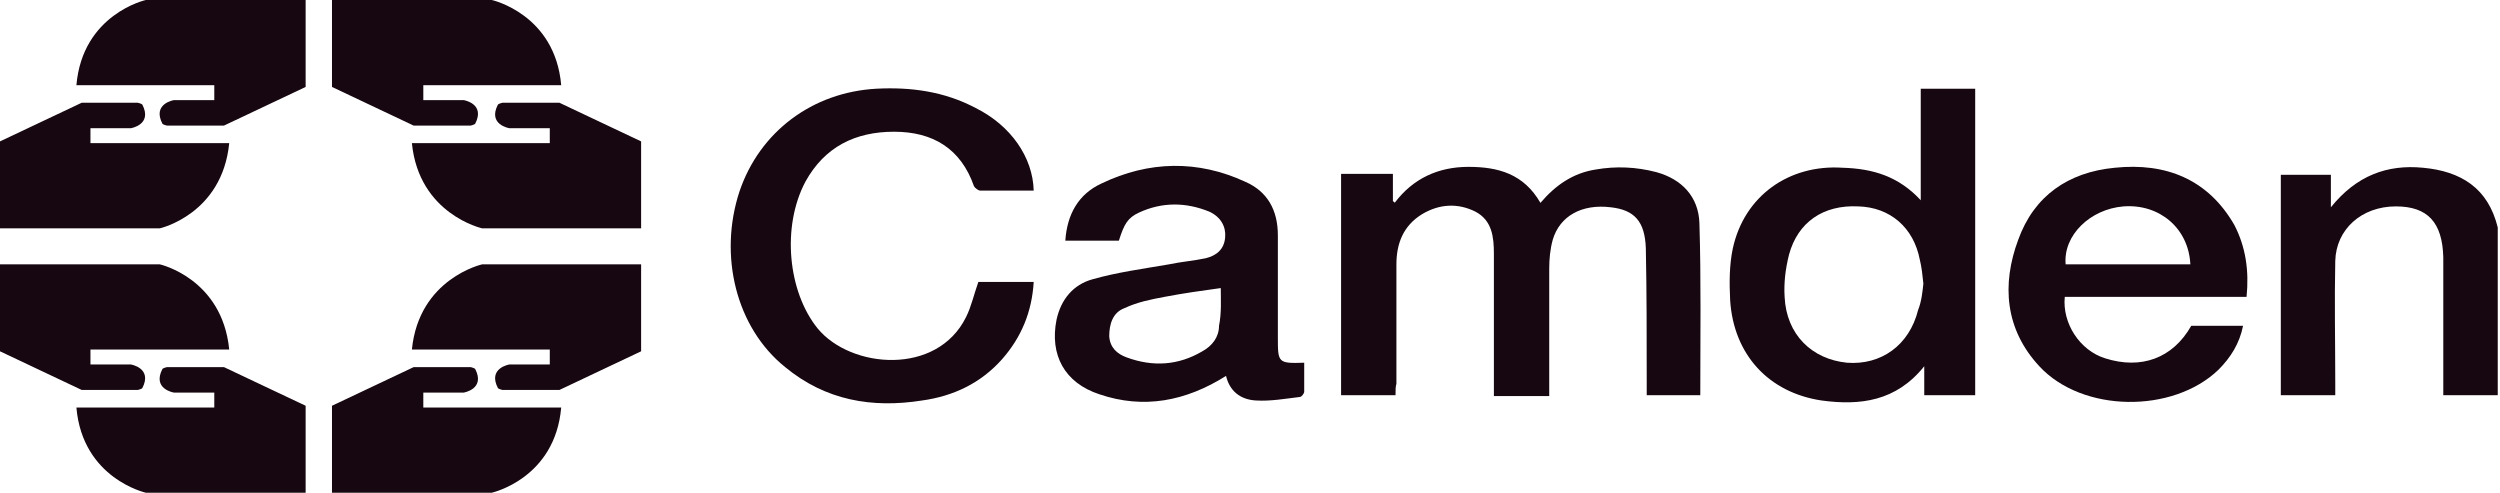
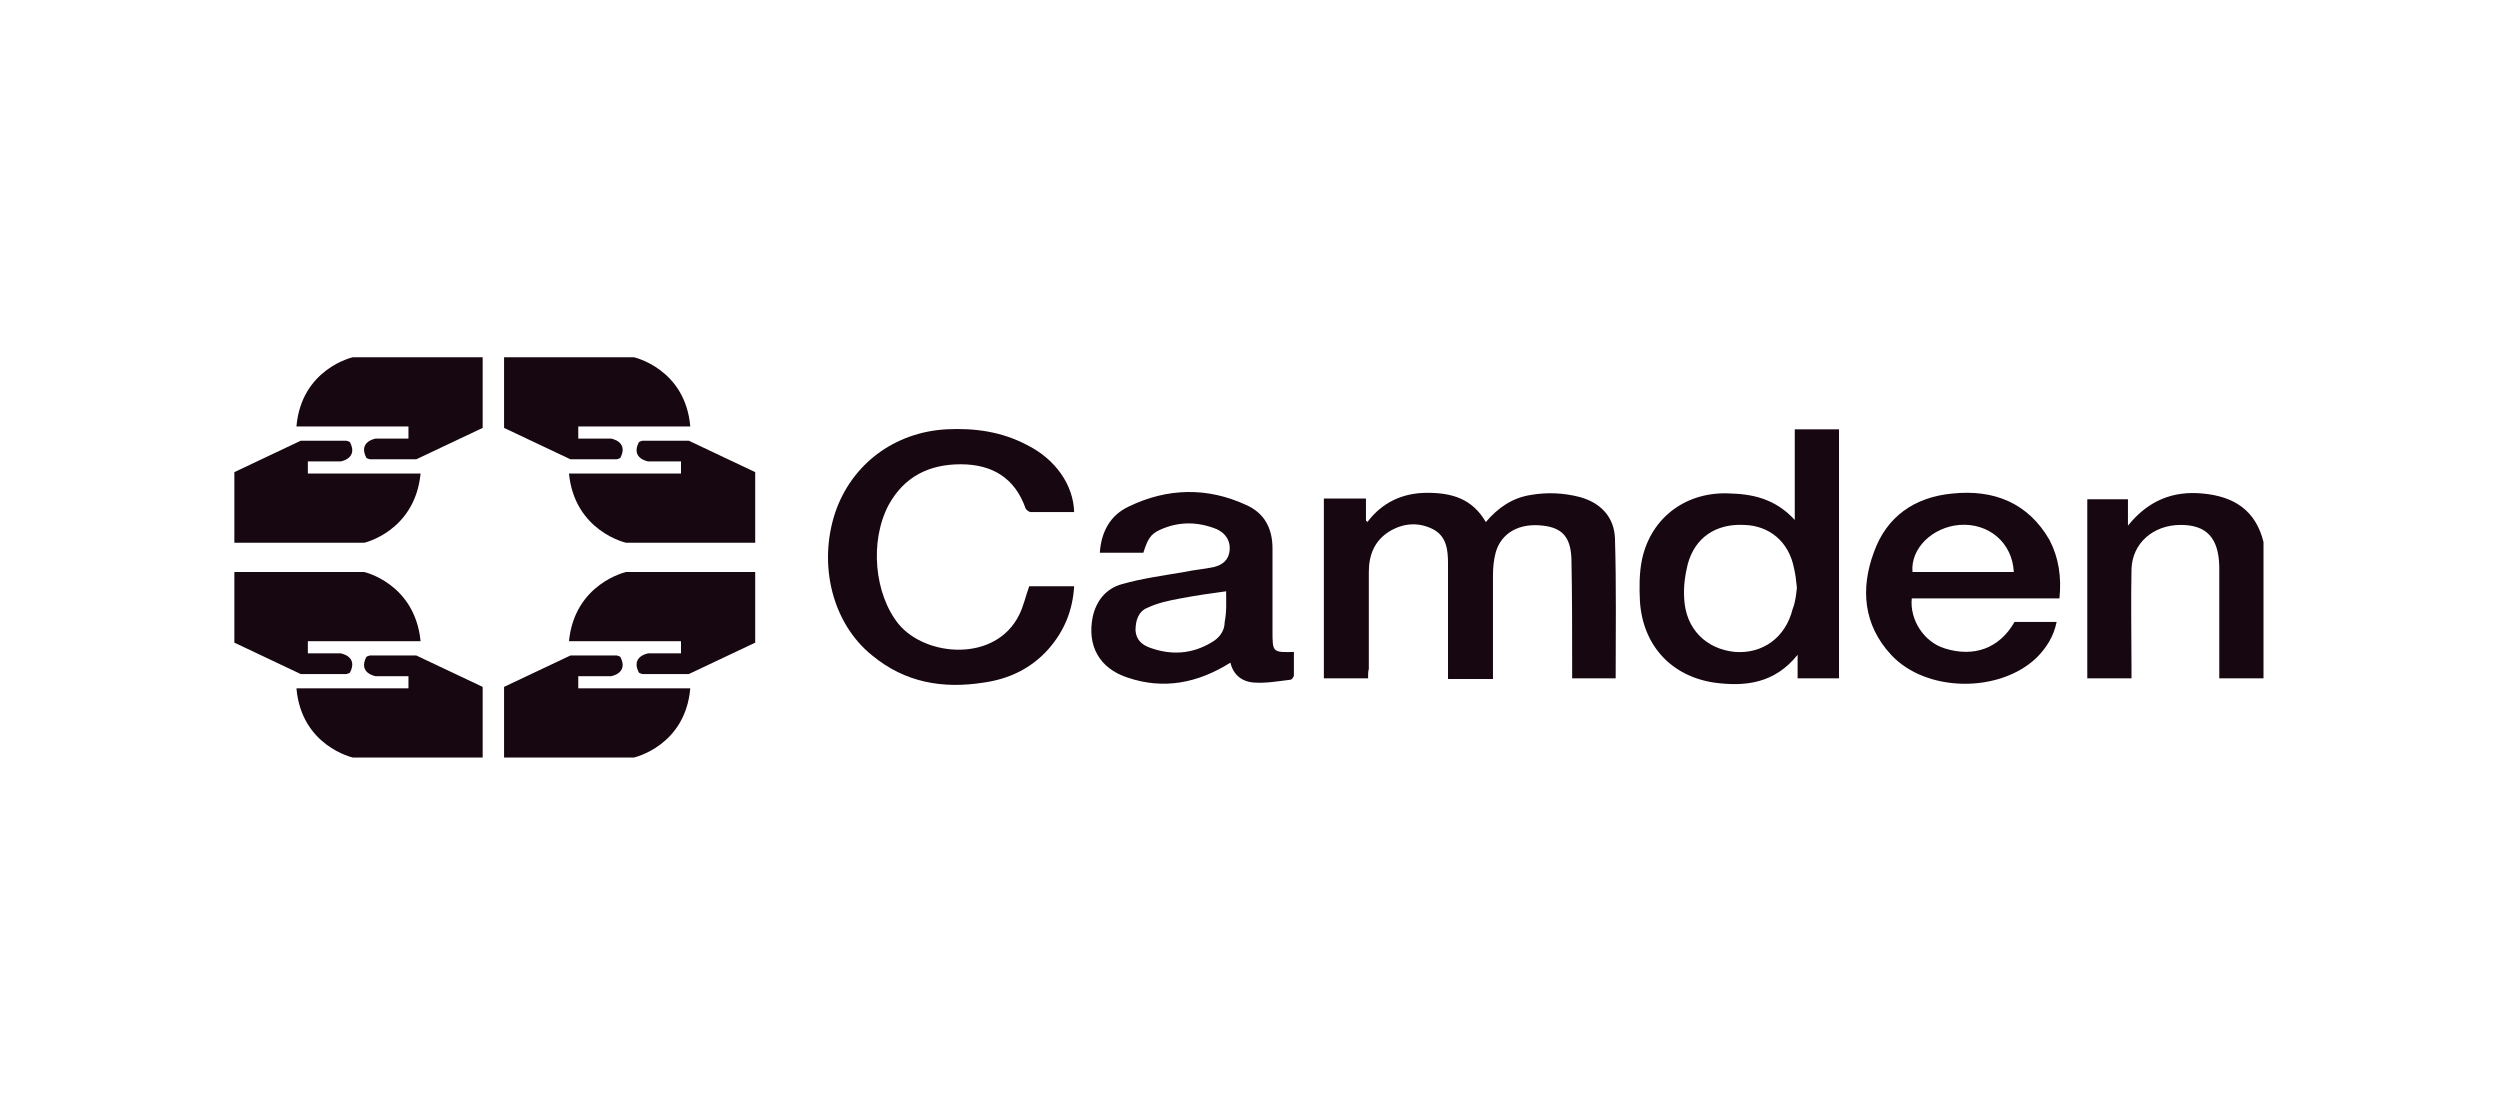
- <svg xmlns="http://www.w3.org/2000/svg" width="208" height="41" viewBox="0 0 208 41" fill="none">
-   <path d="M207.812 32.882C206.351 32.882 204.816 32.882 203.282 32.882C203.282 32.516 203.282 32.224 203.282 31.932C203.282 28.717 203.282 25.428 203.282 22.213C203.282 21.921 203.282 21.702 203.282 21.41C203.209 18.487 201.966 17.172 199.336 17.172C196.486 17.172 194.367 19.071 194.294 21.702C194.221 25.063 194.294 28.497 194.294 31.859C194.294 32.151 194.294 32.516 194.294 32.882C192.76 32.882 191.298 32.882 189.764 32.882C189.764 26.817 189.764 20.679 189.764 14.541C191.152 14.541 192.54 14.541 193.929 14.541C193.929 15.345 193.929 16.149 193.929 17.245C196.048 14.614 198.605 13.664 201.601 13.957C204.743 14.249 207.008 15.637 207.812 18.925C207.812 23.529 207.812 28.205 207.812 32.882Z" fill="#170710" />
-   <path d="M116.108 32.882C114.501 32.882 113.04 32.882 111.578 32.882C111.578 26.744 111.578 20.679 111.578 14.468C112.966 14.468 114.355 14.468 115.889 14.468C115.889 15.199 115.889 16.002 115.889 16.733C115.962 16.806 116.035 16.806 116.035 16.879C117.57 14.833 119.689 13.883 122.173 13.883C124.658 13.883 126.777 14.468 128.165 16.879C129.407 15.418 130.869 14.395 132.769 14.103C134.449 13.81 136.13 13.883 137.81 14.322C139.929 14.906 141.318 16.368 141.391 18.56C141.537 23.309 141.464 28.059 141.464 32.882C140.076 32.882 138.614 32.882 137.007 32.882C137.007 32.516 137.007 32.151 137.007 31.786C137.007 28.059 137.007 24.332 136.934 20.679C136.861 18.414 135.984 17.464 134.011 17.245C131.599 16.952 129.773 17.975 129.188 19.948C128.969 20.752 128.896 21.556 128.896 22.36C128.896 25.867 128.896 29.374 128.896 32.955C127.361 32.955 125.9 32.955 124.292 32.955C124.292 32.663 124.292 32.37 124.292 32.005C124.292 28.351 124.292 24.771 124.292 21.117C124.292 19.729 124.146 18.341 122.758 17.61C121.296 16.879 119.762 16.952 118.301 17.829C116.766 18.779 116.182 20.241 116.182 21.994C116.182 25.282 116.182 28.57 116.182 31.932C116.108 32.151 116.108 32.443 116.108 32.882Z" fill="#170710" />
-   <path d="M86.004 15.856C84.542 15.856 83.008 15.856 81.546 15.856C81.4 15.856 81.108 15.637 81.035 15.491C79.939 12.349 77.601 10.96 74.386 10.96C71.171 10.96 68.613 12.203 67.005 15.126C65.032 18.852 65.544 24.259 68.028 27.328C70.805 30.689 77.966 31.274 80.377 26.378C80.816 25.502 81.035 24.479 81.4 23.456C82.862 23.456 84.396 23.456 86.004 23.456C85.858 25.94 84.981 28.059 83.373 29.886C81.62 31.859 79.354 32.955 76.724 33.32C72.559 33.978 68.686 33.32 65.325 30.543C61.233 27.255 59.772 21.263 61.525 15.929C63.206 10.96 67.59 7.672 72.924 7.38C75.774 7.234 78.551 7.599 81.181 8.988C84.104 10.449 85.931 13.08 86.004 15.856Z" fill="#170710" />
-   <path d="M159.806 16.66C159.806 13.445 159.806 10.449 159.806 7.38C161.34 7.38 162.801 7.38 164.336 7.38C164.336 15.856 164.336 24.332 164.336 32.882C162.948 32.882 161.632 32.882 160.098 32.882C160.098 32.151 160.098 31.42 160.098 30.47C157.76 33.393 154.764 33.758 151.549 33.32C147.164 32.663 144.242 29.52 143.949 24.99C143.876 23.529 143.876 22.067 144.168 20.679C145.118 16.295 148.845 13.664 153.302 13.956C155.86 14.03 157.979 14.687 159.806 16.66ZM160.025 23.602C159.952 22.871 159.879 22.213 159.733 21.629C159.221 18.925 157.248 17.245 154.618 17.172C151.695 17.025 149.576 18.487 148.845 21.19C148.553 22.36 148.407 23.529 148.48 24.698C148.626 27.84 150.745 29.886 153.668 30.178C156.517 30.397 158.856 28.717 159.586 25.794C159.879 25.063 159.952 24.259 160.025 23.602Z" fill="#170710" />
-   <path d="M102.007 31.274C98.645 33.393 95.138 34.051 91.484 32.809C88.562 31.859 87.32 29.52 87.904 26.598C88.269 24.917 89.292 23.675 90.9 23.236C92.946 22.652 95.138 22.36 97.257 21.994C98.28 21.775 99.303 21.702 100.326 21.483C101.203 21.264 101.861 20.752 101.934 19.729C102.007 18.852 101.568 18.049 100.618 17.61C98.645 16.806 96.672 16.806 94.773 17.683C93.823 18.122 93.531 18.633 93.092 20.021C91.631 20.021 90.169 20.021 88.635 20.021C88.781 17.829 89.731 16.149 91.631 15.272C95.576 13.372 99.668 13.299 103.614 15.126C105.441 15.929 106.318 17.464 106.318 19.583C106.318 22.433 106.318 25.282 106.318 28.059C106.318 30.178 106.318 30.251 108.51 30.178C108.51 30.982 108.51 31.786 108.51 32.59C108.51 32.736 108.291 33.028 108.145 33.028C106.902 33.174 105.733 33.393 104.491 33.32C103.176 33.247 102.299 32.516 102.007 31.274ZM101.568 23.967C99.961 24.186 98.426 24.406 96.892 24.698C95.723 24.917 94.627 25.136 93.531 25.648C92.581 26.013 92.288 26.963 92.288 27.986C92.361 28.936 92.946 29.448 93.75 29.74C95.942 30.544 98.061 30.397 100.034 29.228C100.838 28.79 101.422 28.059 101.422 27.109C101.641 26.013 101.568 24.917 101.568 23.967Z" fill="#170710" />
-   <path d="M186.914 24.698C184.357 24.698 181.872 24.698 179.315 24.698C176.831 24.698 174.273 24.698 171.789 24.698C171.57 26.89 173.031 29.155 175.15 29.813C178.146 30.763 180.776 29.813 182.311 27.109C183.699 27.109 185.088 27.109 186.622 27.109C186.33 28.57 185.599 29.74 184.576 30.763C180.776 34.416 173.25 34.343 169.67 30.47C166.82 27.401 166.528 23.675 167.916 19.948C169.231 16.295 172.081 14.322 175.954 13.956C180.192 13.518 183.699 14.906 185.891 18.706C186.841 20.533 187.134 22.506 186.914 24.698ZM182.238 21.994C182.092 18.998 179.68 16.952 176.684 17.172C173.908 17.391 171.643 19.583 171.862 21.994C175.296 21.994 178.73 21.994 182.238 21.994Z" fill="#170710" />
-   <path fill-rule="evenodd" clip-rule="evenodd" d="M46.692 33.905H35.22V32.663H38.581C38.581 32.663 40.408 32.37 39.531 30.69C39.458 30.617 39.166 30.544 39.166 30.544H34.416L27.621 33.759V40.993H40.919C40.919 40.993 46.181 39.824 46.692 33.905Z" fill="#170710" />
-   <path fill-rule="evenodd" clip-rule="evenodd" d="M6.357 33.905H17.829V32.663H14.468C14.468 32.663 12.642 32.37 13.518 30.69C13.591 30.617 13.884 30.544 13.884 30.544H18.633L25.429 33.759V40.993H12.13C12.13 40.993 6.869 39.824 6.357 33.905Z" fill="#170710" />
-   <path fill-rule="evenodd" clip-rule="evenodd" d="M19.071 29.082H7.526V30.324H10.887C10.887 30.324 12.714 30.616 11.837 32.297C11.764 32.37 11.472 32.443 11.472 32.443H6.796L0 29.228V21.994H13.299C13.299 21.994 18.487 23.163 19.071 29.082Z" fill="#170710" />
-   <path fill-rule="evenodd" clip-rule="evenodd" d="M46.692 7.088H35.22V8.33H38.581C38.581 8.33 40.408 8.622 39.531 10.303C39.458 10.376 39.166 10.449 39.166 10.449H34.416L27.621 7.234V0H40.919C40.919 0 46.181 1.169 46.692 7.088Z" fill="#170710" />
-   <path fill-rule="evenodd" clip-rule="evenodd" d="M6.357 7.088H17.829V8.33H14.468C14.468 8.33 12.642 8.622 13.518 10.303C13.591 10.376 13.884 10.449 13.884 10.449H18.633L25.429 7.234V0H12.13C12.13 0 6.869 1.169 6.357 7.088Z" fill="#170710" />
-   <path fill-rule="evenodd" clip-rule="evenodd" d="M19.071 11.91H7.526V10.668H10.887C10.887 10.668 12.714 10.376 11.837 8.695C11.764 8.622 11.472 8.549 11.472 8.549H6.796L0 11.764V18.998H13.299C13.299 18.998 18.487 17.829 19.071 11.91Z" fill="#170710" />
-   <path fill-rule="evenodd" clip-rule="evenodd" d="M34.27 11.91H45.742V10.668H42.381C42.381 10.668 40.554 10.376 41.431 8.695C41.504 8.622 41.796 8.549 41.796 8.549H46.546L53.341 11.764V18.998H40.116C40.116 18.998 34.855 17.829 34.27 11.91Z" fill="#170710" />
-   <path fill-rule="evenodd" clip-rule="evenodd" d="M34.27 29.082H45.742V30.324H42.381C42.381 30.324 40.554 30.616 41.431 32.297C41.504 32.37 41.796 32.443 41.796 32.443H46.546L53.341 29.228V21.994H40.116C40.116 21.994 34.855 23.163 34.27 29.082Z" fill="#170710" />
+ <svg xmlns="http://www.w3.org/2000/svg" width="222" height="99" viewBox="0 0 222 99" fill="none">
+   <path d="M201 60.235C199.733 60.235 198.402 60.235 197.072 60.235C197.072 59.919 197.072 59.665 197.072 59.412C197.072 56.624 197.072 53.773 197.072 50.985C197.072 50.731 197.072 50.541 197.072 50.288C197.008 47.754 195.931 46.613 193.65 46.613C191.179 46.613 189.342 48.261 189.278 50.541C189.215 53.456 189.278 56.434 189.278 59.348C189.278 59.602 189.278 59.919 189.278 60.235C187.948 60.235 186.681 60.235 185.351 60.235C185.351 54.977 185.351 49.654 185.351 44.332C186.554 44.332 187.758 44.332 188.962 44.332C188.962 45.029 188.962 45.726 188.962 46.677C190.799 44.396 193.016 43.572 195.614 43.826C198.338 44.079 200.302 45.283 201 48.134C201 52.125 201 56.18 201 60.235Z" fill="#170710" />
+   <path d="M121.486 60.235C120.093 60.235 118.826 60.235 117.559 60.235C117.559 54.913 117.559 49.654 117.559 44.269C118.762 44.269 119.966 44.269 121.297 44.269C121.297 44.903 121.297 45.599 121.297 46.233C121.36 46.297 121.423 46.297 121.423 46.36C122.754 44.586 124.591 43.762 126.745 43.762C128.9 43.762 130.737 44.269 131.941 46.36C133.018 45.093 134.285 44.206 135.933 43.952C137.389 43.699 138.847 43.762 140.304 44.142C142.141 44.649 143.345 45.916 143.409 47.817C143.535 51.935 143.472 56.053 143.472 60.235C142.269 60.235 141.001 60.235 139.607 60.235C139.607 59.918 139.607 59.602 139.607 59.285C139.607 56.053 139.607 52.822 139.544 49.654C139.481 47.69 138.72 46.867 137.01 46.677C134.918 46.423 133.335 47.31 132.828 49.021C132.638 49.718 132.575 50.415 132.575 51.112C132.575 54.153 132.575 57.194 132.575 60.298C131.244 60.298 129.977 60.298 128.583 60.298C128.583 60.045 128.583 59.792 128.583 59.475C128.583 56.307 128.583 53.203 128.583 50.035C128.583 48.831 128.456 47.627 127.252 46.993C125.985 46.36 124.655 46.423 123.388 47.184C122.057 48.007 121.551 49.274 121.551 50.795C121.551 53.646 121.551 56.497 121.551 59.411C121.486 59.602 121.486 59.855 121.486 60.235Z" fill="#170710" />
+   <path d="M95.384 45.473C94.117 45.473 92.786 45.473 91.519 45.473C91.392 45.473 91.139 45.283 91.076 45.156C90.125 42.432 88.098 41.228 85.31 41.228C82.522 41.228 80.305 42.305 78.911 44.839C77.2 48.071 77.644 52.759 79.798 55.42C82.206 58.334 88.415 58.841 90.505 54.596C90.885 53.836 91.076 52.949 91.392 52.062C92.659 52.062 93.99 52.062 95.384 52.062C95.257 54.216 94.497 56.054 93.103 57.638C91.582 59.348 89.618 60.298 87.337 60.615C83.726 61.185 80.368 60.615 77.454 58.208C73.906 55.357 72.638 50.161 74.159 45.536C75.616 41.228 79.418 38.377 84.043 38.123C86.514 37.997 88.921 38.313 91.202 39.517C93.737 40.784 95.32 43.065 95.384 45.473Z" fill="#170710" />
+   <path d="M159.375 46.17C159.375 43.382 159.375 40.785 159.375 38.123C160.705 38.123 161.972 38.123 163.303 38.123C163.303 45.473 163.303 52.822 163.303 60.235C162.1 60.235 160.958 60.235 159.628 60.235C159.628 59.602 159.628 58.968 159.628 58.145C157.601 60.679 155.003 60.996 152.216 60.615C148.414 60.045 145.88 57.321 145.626 53.393C145.563 52.126 145.563 50.858 145.816 49.655C146.64 45.853 149.871 43.572 153.736 43.826C155.954 43.889 157.791 44.459 159.375 46.17ZM159.565 52.189C159.502 51.555 159.438 50.985 159.312 50.478C158.868 48.134 157.157 46.677 154.877 46.613C152.342 46.487 150.505 47.754 149.871 50.098C149.618 51.112 149.491 52.126 149.555 53.139C149.681 55.864 151.519 57.638 154.053 57.891C156.523 58.081 158.551 56.624 159.184 54.09C159.438 53.456 159.502 52.759 159.565 52.189Z" fill="#170710" />
+   <path d="M109.26 58.841C106.345 60.679 103.304 61.249 100.136 60.172C97.602 59.348 96.525 57.321 97.031 54.786C97.348 53.329 98.235 52.252 99.629 51.872C101.403 51.365 103.304 51.112 105.141 50.795C106.028 50.605 106.915 50.541 107.802 50.351C108.563 50.161 109.133 49.718 109.196 48.831C109.26 48.071 108.879 47.374 108.055 46.993C106.345 46.297 104.634 46.297 102.987 47.057C102.163 47.437 101.91 47.88 101.53 49.084C100.263 49.084 98.996 49.084 97.665 49.084C97.792 47.184 98.615 45.726 100.263 44.966C103.684 43.319 107.232 43.255 110.653 44.839C112.237 45.536 112.998 46.867 112.998 48.704C112.998 51.175 112.998 53.646 112.998 56.054C112.998 57.891 112.998 57.954 114.898 57.891C114.898 58.588 114.898 59.285 114.898 59.982C114.898 60.108 114.708 60.362 114.582 60.362C113.504 60.489 112.49 60.679 111.413 60.615C110.273 60.552 109.513 59.918 109.26 58.841ZM108.879 52.506C107.485 52.696 106.155 52.886 104.824 53.139C103.811 53.329 102.86 53.519 101.91 53.963C101.086 54.28 100.833 55.103 100.833 55.99C100.896 56.814 101.403 57.257 102.1 57.511C104.001 58.208 105.838 58.081 107.549 57.067C108.246 56.687 108.752 56.054 108.752 55.23C108.942 54.28 108.879 53.329 108.879 52.506Z" fill="#170710" />
+   <path d="M182.88 53.139C180.663 53.139 178.508 53.139 176.291 53.139C174.137 53.139 171.919 53.139 169.765 53.139C169.576 55.04 170.842 57.004 172.68 57.574C175.277 58.398 177.558 57.574 178.889 55.23C180.092 55.23 181.297 55.23 182.627 55.23C182.374 56.497 181.74 57.511 180.853 58.398C177.558 61.566 171.032 61.502 167.928 58.144C165.457 55.483 165.204 52.252 166.407 49.021C167.547 45.853 170.019 44.142 173.377 43.826C177.051 43.446 180.092 44.649 181.993 47.944C182.817 49.528 183.071 51.239 182.88 53.139ZM178.826 50.795C178.699 48.197 176.608 46.423 174.01 46.613C171.603 46.803 169.639 48.704 169.829 50.795C172.806 50.795 175.784 50.795 178.826 50.795Z" fill="#170710" />
+   <path fill-rule="evenodd" clip-rule="evenodd" d="M61.297 61.122H51.35V60.045H54.264C54.264 60.045 55.848 59.792 55.088 58.334C55.025 58.271 54.771 58.208 54.771 58.208H50.653L44.761 60.995V67.268H56.292C56.292 67.268 60.854 66.254 61.297 61.122Z" fill="#170710" />
+   <path fill-rule="evenodd" clip-rule="evenodd" d="M26.324 61.122H36.271V60.045H33.357C33.357 60.045 31.773 59.792 32.533 58.334C32.597 58.271 32.85 58.208 32.85 58.208H36.968L42.861 60.995V67.268H31.329C31.329 67.268 26.768 66.254 26.324 61.122Z" fill="#170710" />
+   <path fill-rule="evenodd" clip-rule="evenodd" d="M37.348 56.941H27.337V58.018H30.252C30.252 58.018 31.836 58.271 31.075 59.728C31.012 59.792 30.759 59.855 30.759 59.855H26.704L20.811 57.067V50.795H32.343C32.343 50.795 36.841 51.809 37.348 56.941Z" fill="#170710" />
+   <path fill-rule="evenodd" clip-rule="evenodd" d="M61.297 37.87H51.35V38.947H54.264C54.264 38.947 55.848 39.201 55.088 40.658C55.025 40.721 54.771 40.785 54.771 40.785H50.653L44.761 37.997V31.724H56.292C56.292 31.724 60.854 32.738 61.297 37.87Z" fill="#170710" />
+   <path fill-rule="evenodd" clip-rule="evenodd" d="M26.324 37.87H36.271V38.947H33.357C33.357 38.947 31.773 39.201 32.533 40.658C32.597 40.721 32.85 40.785 32.85 40.785H36.968L42.861 37.997V31.724H31.329C31.329 31.724 26.768 32.738 26.324 37.87Z" fill="#170710" />
+   <path fill-rule="evenodd" clip-rule="evenodd" d="M37.348 42.051H27.337V40.974H30.252C30.252 40.974 31.836 40.721 31.075 39.264C31.012 39.2 30.759 39.137 30.759 39.137H26.704L20.811 41.925V48.197H32.343C32.343 48.197 36.841 47.183 37.348 42.051Z" fill="#170710" />
+   <path fill-rule="evenodd" clip-rule="evenodd" d="M50.525 42.051H60.473V40.974H57.558C57.558 40.974 55.974 40.721 56.734 39.264C56.798 39.2 57.051 39.137 57.051 39.137H61.169L67.062 41.925V48.197H55.594C55.594 48.197 51.032 47.183 50.525 42.051Z" fill="#170710" />
+   <path fill-rule="evenodd" clip-rule="evenodd" d="M50.525 56.941H60.473V58.018H57.558C57.558 58.018 55.974 58.271 56.734 59.728C56.798 59.792 57.051 59.855 57.051 59.855H61.169L67.062 57.067V50.795H55.594C55.594 50.795 51.032 51.809 50.525 56.941Z" fill="#170710" />
</svg>
